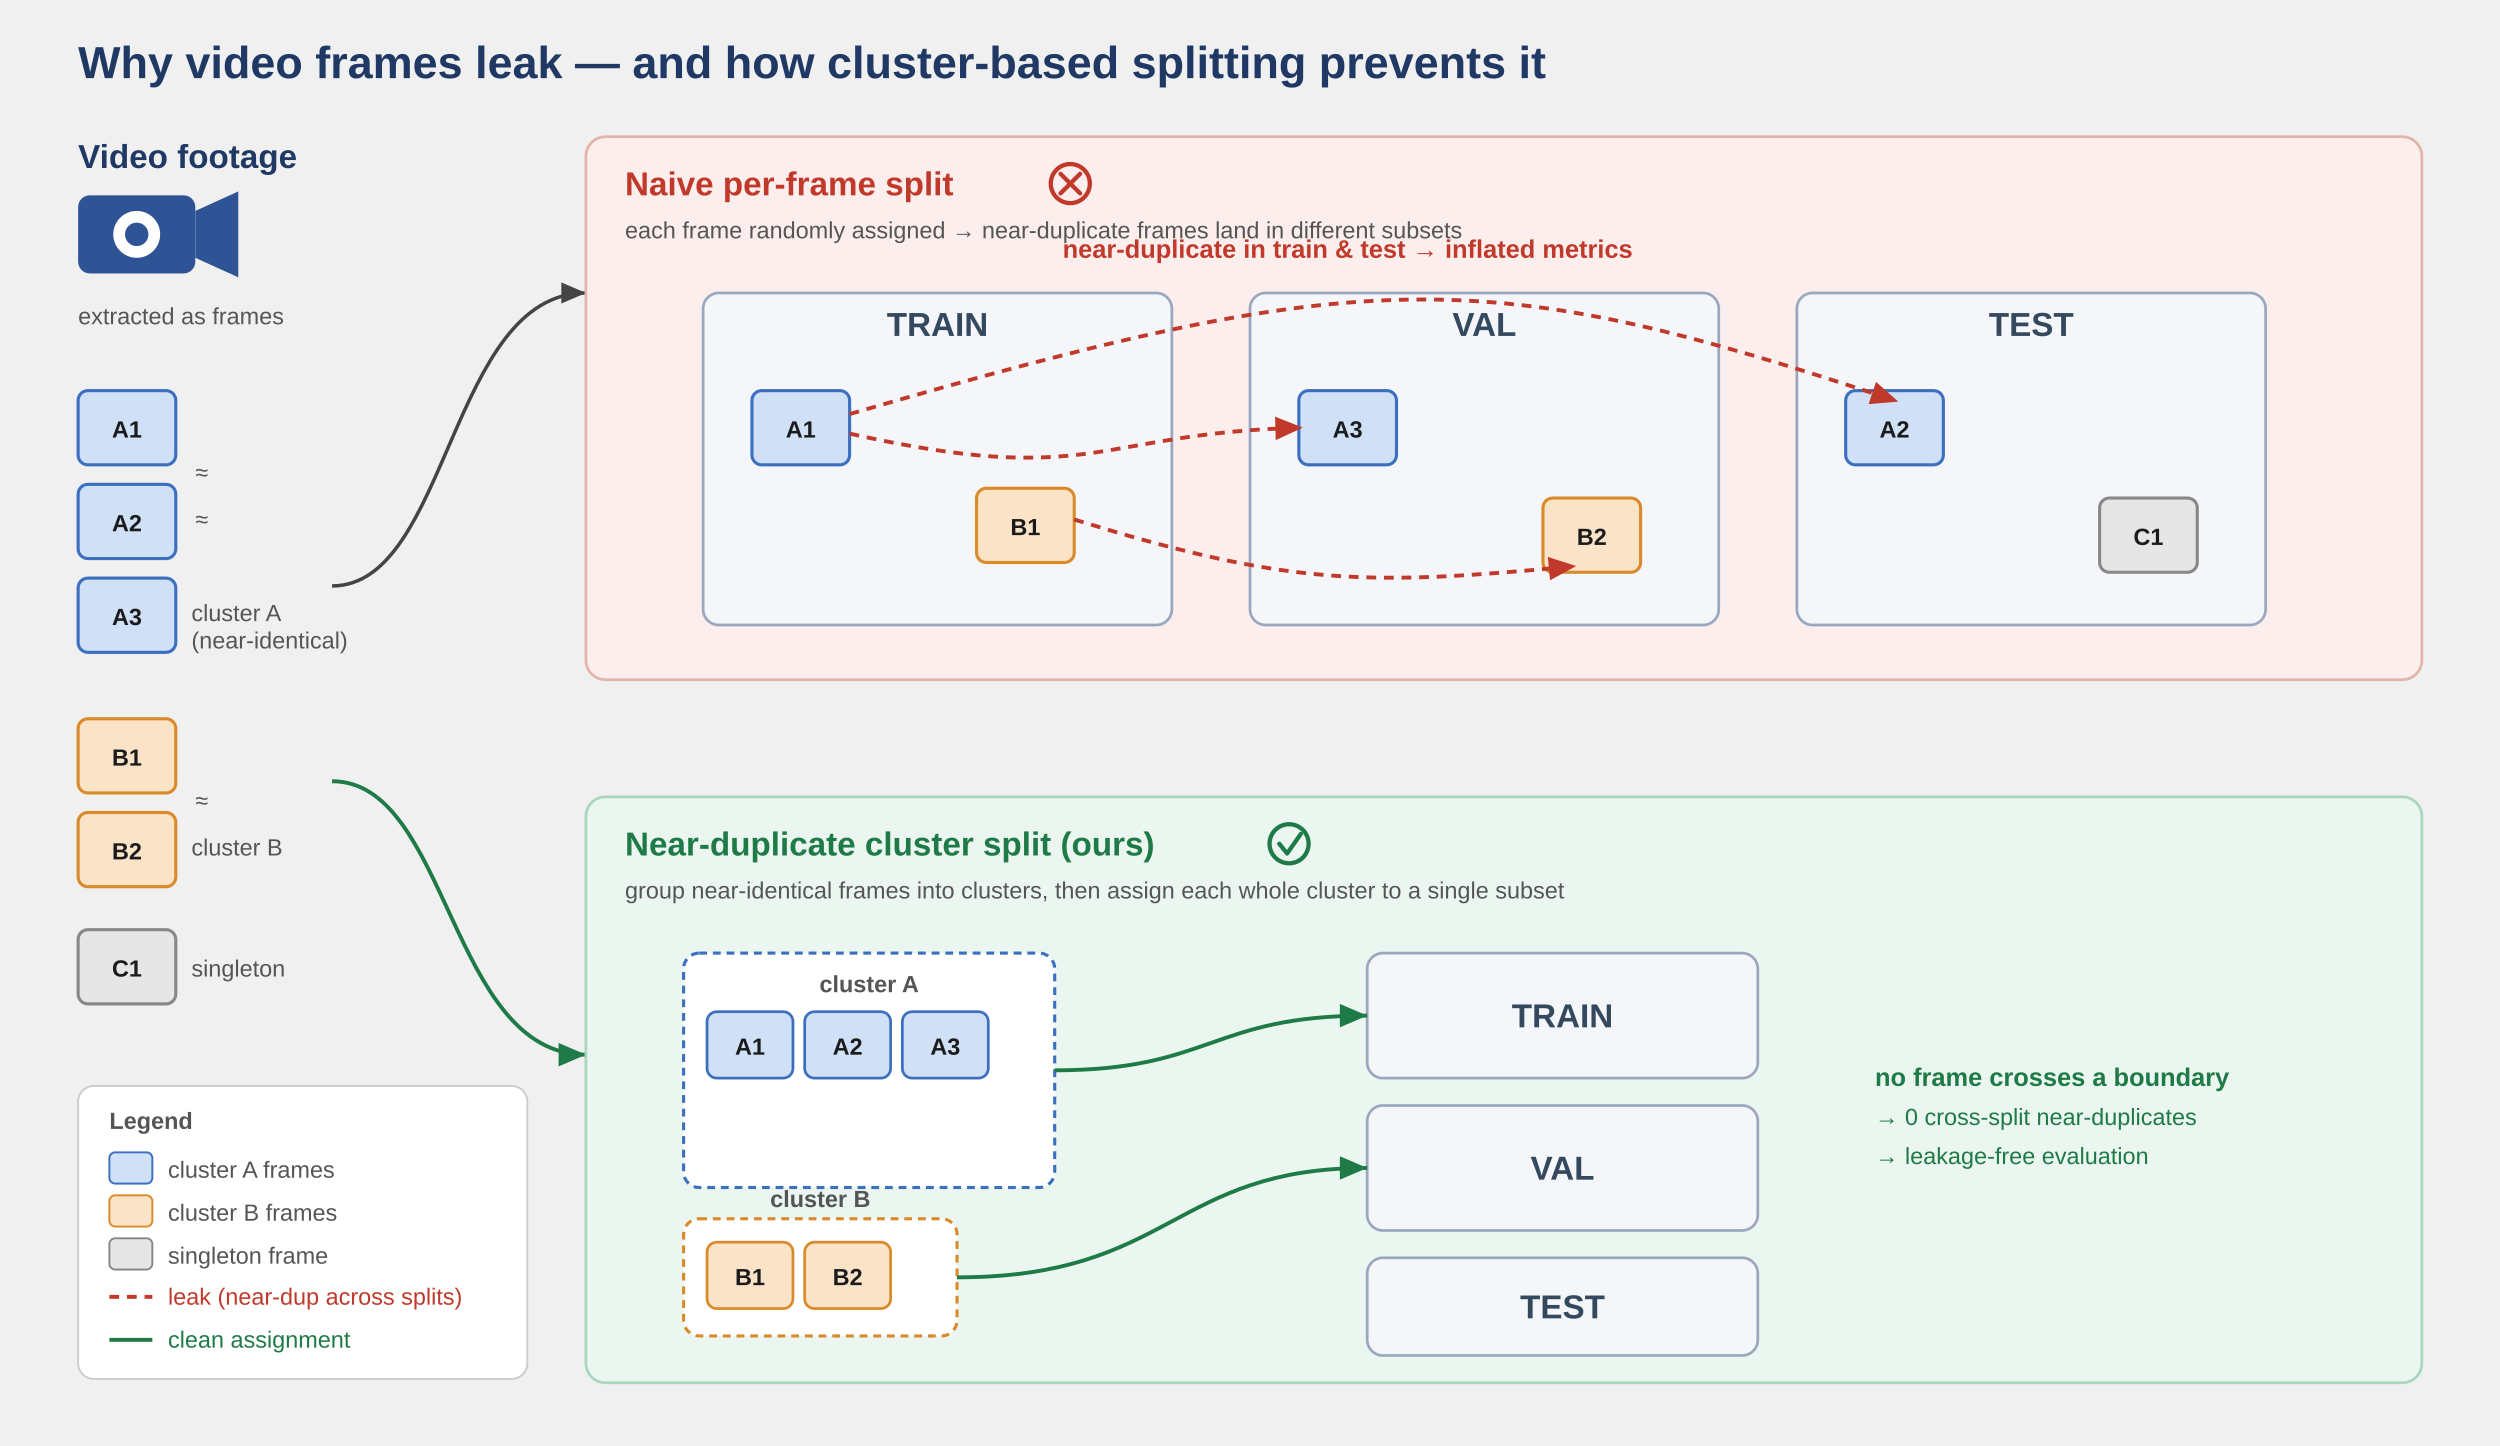
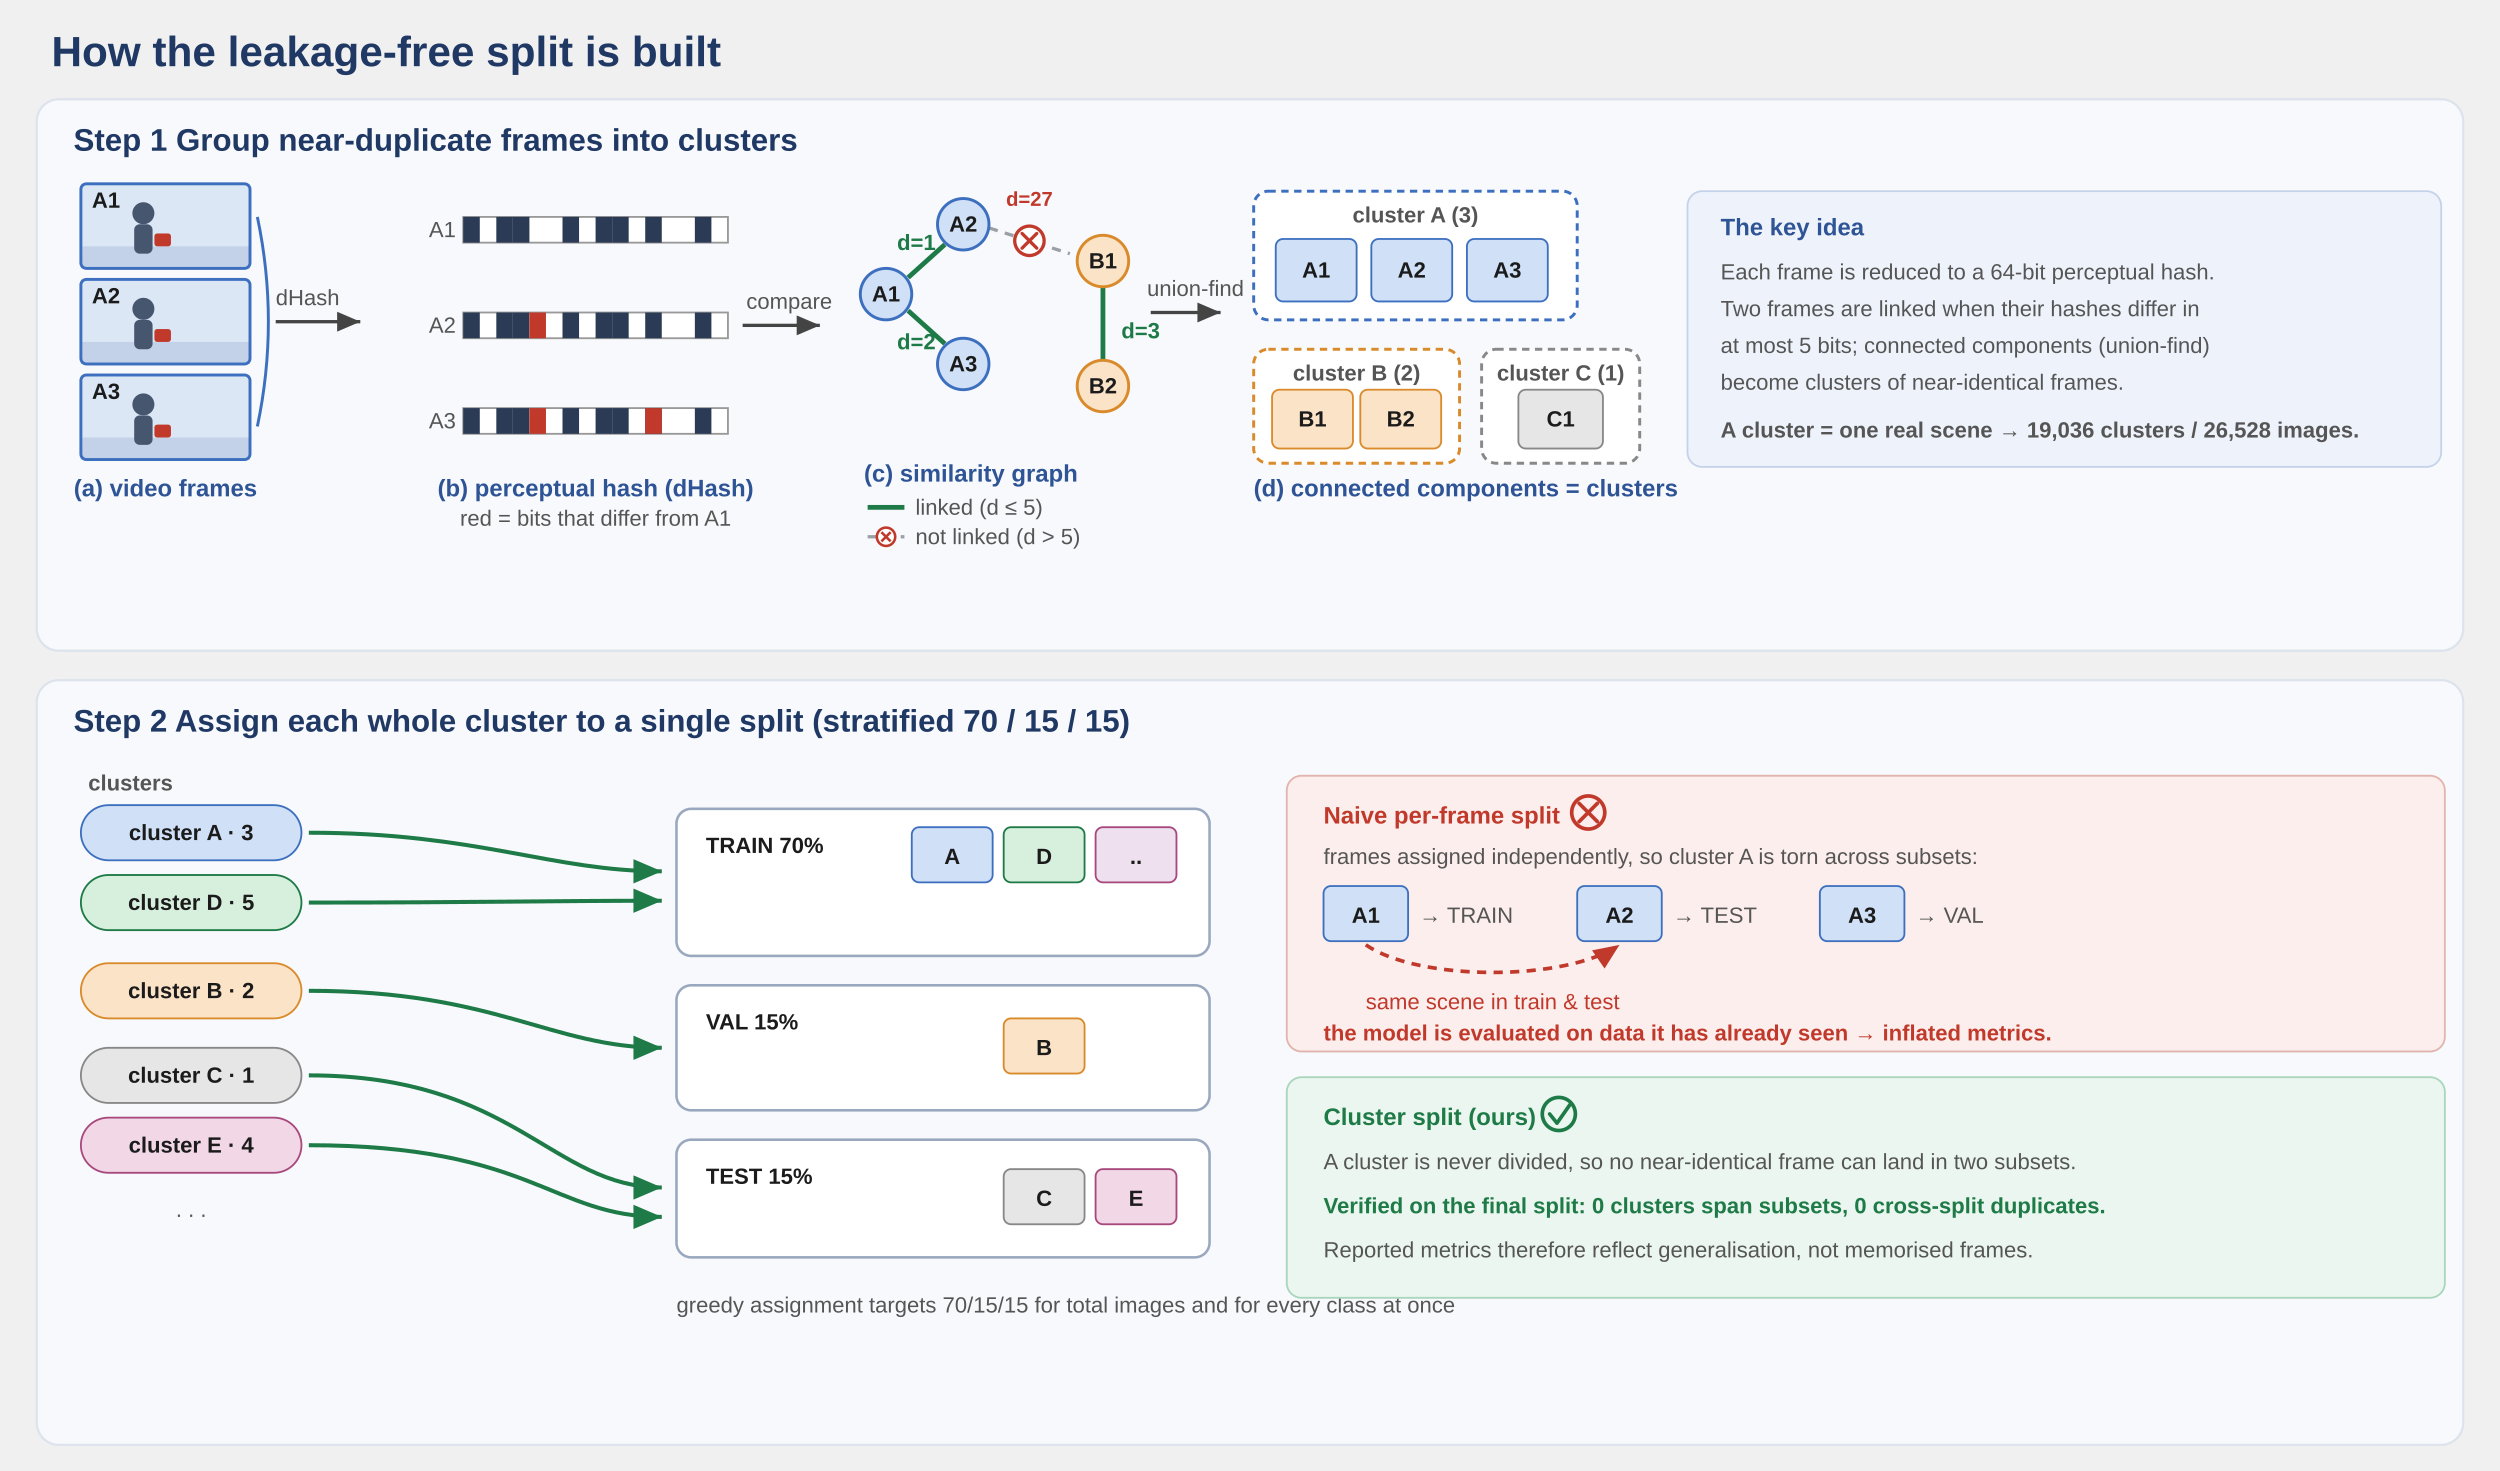
- <svg xmlns="http://www.w3.org/2000/svg" viewBox="0 0 1280 740" font-family="Arial, Helvetica, sans-serif">
+ <svg xmlns="http://www.w3.org/2000/svg" viewBox="0 0 1360 800" font-family="Arial, Helvetica, sans-serif">
  <defs>
    <marker id="ar" markerWidth="9" markerHeight="9" refX="7" refY="3" orient="auto" markerUnits="strokeWidth">
      <path d="M0,0 L7,3 L0,6 Z" fill="#444" />
    </marker>
    <marker id="arG" markerWidth="9" markerHeight="9" refX="7" refY="3" orient="auto" markerUnits="strokeWidth">
      <path d="M0,0 L7,3 L0,6 Z" fill="#1E7A46" />
    </marker>
-     <marker id="arR" markerWidth="10" markerHeight="10" refX="6" refY="3" orient="auto" markerUnits="strokeWidth">
+     <marker id="arR" markerWidth="9" markerHeight="9" refX="7" refY="3" orient="auto" markerUnits="strokeWidth">
      <path d="M0,0 L7,3 L0,6 Z" fill="#C0392B" />
    </marker>
+     <symbol id="scnA" viewBox="0 0 92 46">
+       <rect width="92" height="46" fill="#DCE7F5" />
+       <rect y="34" width="92" height="12" fill="#C3D2E8" />
+       <circle cx="34" cy="16" r="6" fill="#46566E" />
+       <rect x="29" y="22" width="10" height="16" rx="3" fill="#46566E" />
+       <rect x="40" y="27" width="9" height="7" rx="1.5" fill="#C0392B" />
+     </symbol>
  </defs>
  <style>
    .ttl{font-size:23px;font-weight:bold;fill:#1F3864}
-     .h{font-size:17px;font-weight:bold}
-     .lbl{font-size:13px;fill:#333}
+     .step{font-size:17px;font-weight:bold;fill:#1F3864}
+     .cap{font-size:13px;font-weight:bold;fill:#2E5496}
    .sm{font-size:12px;fill:#555}
-     .fr{font-size:12px;font-weight:bold;fill:#1B1B1B}
-     .bad{fill:#C0392B}
-     .good{fill:#1E7A46}
-     .leak{stroke:#C0392B;stroke-width:2;stroke-dasharray:5 4;fill:none}
+     .tag{font-size:12px;font-weight:bold;fill:#1B1B1B}
+     .good{fill:#1E7A46}.bad{fill:#C0392B}
+     .frm{fill:none;stroke:#3D6FBF;stroke-width:1.6}
+     .edge{stroke:#1E7A46;stroke-width:2.6}
    .flow{stroke:#444;stroke-width:1.8;fill:none}
-     .flowG{stroke:#1E7A46;stroke-width:2;fill:none}
-     .split{fill:#F4F6FA;stroke:#9AA8BF;stroke-width:1.4}
+     .asg{stroke:#1E7A46;stroke-width:2.2;fill:none}
+     .noedge{stroke:#9aa0a6;stroke-width:1.8;stroke-dasharray:5 4;fill:none}
+     .panel{fill:#F7F9FC;stroke:#DDE3EC;stroke-width:1.2}
  </style>
-   <text x="40" y="40" class="ttl">Why video frames leak — and how cluster-based splitting prevents it</text>
-   <text x="40" y="86" class="h" fill="#1F3864">Video footage</text>
-   <rect x="40" y="100" width="60" height="40" rx="6" fill="#2E5496" />
-   <circle cx="70" cy="120" r="12" fill="#fff" />
-   <circle cx="70" cy="120" r="6" fill="#2E5496" />
-   <path d="M100,108 L122,98 L122,142 L100,132 Z" fill="#2E5496" />
-   <text x="40" y="166" class="sm">extracted as frames</text>
-   <g>
-     <rect x="40" y="200" width="50" height="38" rx="5" fill="#CFE0F7" stroke="#3D6FBF" stroke-width="1.6" />
-     <text x="65" y="224" text-anchor="middle" class="fr">A1</text>
-     <rect x="40" y="248" width="50" height="38" rx="5" fill="#CFE0F7" stroke="#3D6FBF" stroke-width="1.6" />
-     <text x="65" y="272" text-anchor="middle" class="fr">A2</text>
-     <rect x="40" y="296" width="50" height="38" rx="5" fill="#CFE0F7" stroke="#3D6FBF" stroke-width="1.6" />
-     <text x="65" y="320" text-anchor="middle" class="fr">A3</text>
-     <text x="100" y="270" class="sm" fill="#3D6FBF">≈</text>
-     <text x="100" y="246" class="sm" fill="#3D6FBF">≈</text>
-   </g>
-   <text x="98" y="318" class="sm" fill="#3D6FBF">cluster A</text>
-   <text x="98" y="332" class="sm" fill="#3D6FBF">(near-identical)</text>
-   <g>
-     <rect x="40" y="368" width="50" height="38" rx="5" fill="#FBE3C7" stroke="#D98A2B" stroke-width="1.6" />
-     <text x="65" y="392" text-anchor="middle" class="fr">B1</text>
-     <rect x="40" y="416" width="50" height="38" rx="5" fill="#FBE3C7" stroke="#D98A2B" stroke-width="1.6" />
-     <text x="65" y="440" text-anchor="middle" class="fr">B2</text>
-     <text x="100" y="414" class="sm" fill="#D98A2B">≈</text>
-   </g>
-   <text x="98" y="438" class="sm" fill="#D98A2B">cluster B</text>
-   <rect x="40" y="476" width="50" height="38" rx="5" fill="#E6E6E6" stroke="#888" stroke-width="1.6" />
-   <text x="65" y="500" text-anchor="middle" class="fr">C1</text>
-   <text x="98" y="500" class="sm" fill="#777">singleton</text>
-   <path d="M170,300 C 230,300 230,150 300,150" class="flow" marker-end="url(#ar)" />
-   <path d="M170,400 C 230,400 230,540 300,540" class="flowG" marker-end="url(#arG)" />
-   <rect x="300" y="70" width="940" height="278" rx="10" fill="#FCEEEC" stroke="#E2B4AE" stroke-width="1.4" />
-   <text x="320" y="100" class="h bad">Naive per-frame split</text>
-   <circle cx="548" cy="94" r="10" fill="none" stroke="#C0392B" stroke-width="2.2" />
-   <path d="M543,89 L553,99 M553,89 L543,99" stroke="#C0392B" stroke-width="2.2" stroke-linecap="round" />
-   <text x="320" y="122" class="sm">each frame randomly assigned → near-duplicate frames land in different subsets</text>
-   <rect x="360" y="150" width="240" height="170" rx="8" class="split" />
-   <text x="480" y="172" text-anchor="middle" class="h" fill="#34495E">TRAIN</text>
-   <rect x="640" y="150" width="240" height="170" rx="8" class="split" />
-   <text x="760" y="172" text-anchor="middle" class="h" fill="#34495E">VAL</text>
-   <rect x="920" y="150" width="240" height="170" rx="8" class="split" />
-   <text x="1040" y="172" text-anchor="middle" class="h" fill="#34495E">TEST</text>
-   <rect x="385" y="200" width="50" height="38" rx="5" fill="#CFE0F7" stroke="#3D6FBF" stroke-width="1.6" />
-   <text x="410" y="224" text-anchor="middle" class="fr">A1</text>
-   <rect x="500" y="250" width="50" height="38" rx="5" fill="#FBE3C7" stroke="#D98A2B" stroke-width="1.6" />
-   <text x="525" y="274" text-anchor="middle" class="fr">B1</text>
-   <rect x="665" y="200" width="50" height="38" rx="5" fill="#CFE0F7" stroke="#3D6FBF" stroke-width="1.6" />
-   <text x="690" y="224" text-anchor="middle" class="fr">A3</text>
-   <rect x="790" y="255" width="50" height="38" rx="5" fill="#FBE3C7" stroke="#D98A2B" stroke-width="1.6" />
-   <text x="815" y="279" text-anchor="middle" class="fr">B2</text>
-   <rect x="945" y="200" width="50" height="38" rx="5" fill="#CFE0F7" stroke="#3D6FBF" stroke-width="1.6" />
-   <text x="970" y="224" text-anchor="middle" class="fr">A2</text>
-   <rect x="1075" y="255" width="50" height="38" rx="5" fill="#E6E6E6" stroke="#888" stroke-width="1.6" />
-   <text x="1100" y="279" text-anchor="middle" class="fr">C1</text>
-   <path d="M435,212 C 700,135 760,135 970,205" class="leak" marker-end="url(#arR)" />
-   <path d="M435,222 C 560,250 560,222 665,219" class="leak" marker-end="url(#arR)" />
-   <path d="M550,266 C 660,300 700,300 805,290" class="leak" marker-end="url(#arR)" />
-   <text x="690" y="132" text-anchor="middle" class="lbl bad" font-weight="bold">near-duplicate in train &amp; test  →  inflated metrics</text>
-   <rect x="300" y="408" width="940" height="300" rx="10" fill="#EAF6EF" stroke="#A9D6BC" stroke-width="1.4" />
-   <text x="320" y="438" class="h good">Near-duplicate cluster split (ours)</text>
-   <circle cx="660" cy="432" r="10" fill="none" stroke="#1E7A46" stroke-width="2.2" />
-   <path d="M655,432 L659,437 L666,427" stroke="#1E7A46" stroke-width="2.2" fill="none" stroke-linecap="round" stroke-linejoin="round" />
-   <text x="320" y="460" class="sm">group near-identical frames into clusters, then assign each whole cluster to a single subset</text>
-   <rect x="350" y="488" width="190" height="120" rx="8" fill="#fff" stroke="#3D6FBF" stroke-width="1.6" stroke-dasharray="4 3" />
-   <text x="445" y="508" text-anchor="middle" class="sm" fill="#3D6FBF" font-weight="bold">cluster A</text>
-   <rect x="362" y="518" width="44" height="34" rx="5" fill="#CFE0F7" stroke="#3D6FBF" stroke-width="1.4" />
-   <text x="384" y="540" text-anchor="middle" class="fr">A1</text>
-   <rect x="412" y="518" width="44" height="34" rx="5" fill="#CFE0F7" stroke="#3D6FBF" stroke-width="1.4" />
-   <text x="434" y="540" text-anchor="middle" class="fr">A2</text>
-   <rect x="462" y="518" width="44" height="34" rx="5" fill="#CFE0F7" stroke="#3D6FBF" stroke-width="1.4" />
-   <text x="484" y="540" text-anchor="middle" class="fr">A3</text>
-   <rect x="350" y="624" width="140" height="60" rx="8" fill="#fff" stroke="#D98A2B" stroke-width="1.6" stroke-dasharray="4 3" />
-   <text x="420" y="618" text-anchor="middle" class="sm" fill="#D98A2B" font-weight="bold">cluster B</text>
-   <rect x="362" y="636" width="44" height="34" rx="5" fill="#FBE3C7" stroke="#D98A2B" stroke-width="1.4" />
-   <text x="384" y="658" text-anchor="middle" class="fr">B1</text>
-   <rect x="412" y="636" width="44" height="34" rx="5" fill="#FBE3C7" stroke="#D98A2B" stroke-width="1.4" />
-   <text x="434" y="658" text-anchor="middle" class="fr">B2</text>
-   <rect x="700" y="488" width="200" height="64" rx="8" class="split" />
-   <text x="800" y="526" text-anchor="middle" class="h" fill="#34495E">TRAIN</text>
-   <rect x="700" y="566" width="200" height="64" rx="8" class="split" />
-   <text x="800" y="604" text-anchor="middle" class="h" fill="#34495E">VAL</text>
-   <rect x="700" y="644" width="200" height="50" rx="8" class="split" />
-   <text x="800" y="675" text-anchor="middle" class="h" fill="#34495E">TEST</text>
-   <path d="M540,548 C 620,548 620,520 700,520" class="flowG" marker-end="url(#arG)" />
-   <path d="M490,654 C 600,654 600,598 700,598" class="flowG" marker-end="url(#arG)" />
-   <text x="960" y="556" class="lbl good" font-weight="bold">no frame crosses a boundary</text>
-   <text x="960" y="576" class="sm good">→ 0 cross-split near-duplicates</text>
-   <text x="960" y="596" class="sm good">→ leakage-free evaluation</text>
-   <rect x="40" y="556" width="230" height="150" rx="8" fill="#fff" stroke="#ccc" />
-   <text x="56" y="578" class="sm" font-weight="bold">Legend</text>
-   <rect x="56" y="590" width="22" height="16" rx="3" fill="#CFE0F7" stroke="#3D6FBF" />
-   <text x="86" y="603" class="sm">cluster A frames</text>
-   <rect x="56" y="612" width="22" height="16" rx="3" fill="#FBE3C7" stroke="#D98A2B" />
-   <text x="86" y="625" class="sm">cluster B frames</text>
-   <rect x="56" y="634" width="22" height="16" rx="3" fill="#E6E6E6" stroke="#888" />
-   <text x="86" y="647" class="sm">singleton frame</text>
-   <line x1="56" y1="664" x2="78" y2="664" class="leak" />
-   <text x="86" y="668" class="sm bad">leak (near-dup across splits)</text>
-   <line x1="56" y1="686" x2="78" y2="686" class="flowG" />
-   <text x="86" y="690" class="sm good">clean assignment</text>
+   <text x="28" y="36" class="ttl">How the leakage-free split is built</text>
+   <rect x="20" y="54" width="1320" height="300" rx="12" class="panel" />
+   <text x="40" y="82" class="step">Step 1   Group near-duplicate frames into clusters</text>
+   <use href="#scnA" x="44" y="100" width="92" height="46" />
+   <rect x="44" y="100" width="92" height="46" rx="3" class="frm" />
+   <text x="50" y="113" class="tag" fill="#1F3864">A1</text>
+   <use href="#scnA" x="44" y="152" width="92" height="46" />
+   <rect x="44" y="152" width="92" height="46" rx="3" class="frm" />
+   <text x="50" y="165" class="tag" fill="#1F3864">A2</text>
+   <use href="#scnA" x="44" y="204" width="92" height="46" />
+   <rect x="44" y="204" width="92" height="46" rx="3" class="frm" />
+   <text x="50" y="217" class="tag" fill="#1F3864">A3</text>
+   <path d="M140,118 q12,57 0,114" class="frm" />
+   <text x="90" y="270" text-anchor="middle" class="cap">(a) video frames</text>
+   <path d="M150,175 L196,175" class="flow" marker-end="url(#ar)" />
+   <text x="150" y="166" class="sm">dHash</text>
+   <text x="248" y="129" text-anchor="end" class="sm">A1</text>
+   <text x="248" y="181" text-anchor="end" class="sm">A2</text>
+   <text x="248" y="233" text-anchor="end" class="sm">A3</text>
+   <rect x="252" y="118" width="144" height="14" fill="#fff" stroke="#999" />
+   <rect x="252" y="118" width="9" height="14" fill="#2B3A55" />
+   <rect x="270" y="118" width="9" height="14" fill="#2B3A55" />
+   <rect x="279" y="118" width="9" height="14" fill="#2B3A55" />
+   <rect x="306" y="118" width="9" height="14" fill="#2B3A55" />
+   <rect x="324" y="118" width="9" height="14" fill="#2B3A55" />
+   <rect x="333" y="118" width="9" height="14" fill="#2B3A55" />
+   <rect x="351" y="118" width="9" height="14" fill="#2B3A55" />
+   <rect x="378" y="118" width="9" height="14" fill="#2B3A55" />
+   <rect x="252" y="170" width="144" height="14" fill="#fff" stroke="#999" />
+   <rect x="252" y="170" width="9" height="14" fill="#2B3A55" />
+   <rect x="270" y="170" width="9" height="14" fill="#2B3A55" />
+   <rect x="279" y="170" width="9" height="14" fill="#2B3A55" />
+   <rect x="306" y="170" width="9" height="14" fill="#2B3A55" />
+   <rect x="324" y="170" width="9" height="14" fill="#2B3A55" />
+   <rect x="333" y="170" width="9" height="14" fill="#2B3A55" />
+   <rect x="351" y="170" width="9" height="14" fill="#2B3A55" />
+   <rect x="378" y="170" width="9" height="14" fill="#2B3A55" />
+   <rect x="288" y="170" width="9" height="14" fill="#C0392B" />
+   <rect x="252" y="222" width="144" height="14" fill="#fff" stroke="#999" />
+   <rect x="252" y="222" width="9" height="14" fill="#2B3A55" />
+   <rect x="270" y="222" width="9" height="14" fill="#2B3A55" />
+   <rect x="279" y="222" width="9" height="14" fill="#2B3A55" />
+   <rect x="306" y="222" width="9" height="14" fill="#2B3A55" />
+   <rect x="324" y="222" width="9" height="14" fill="#2B3A55" />
+   <rect x="333" y="222" width="9" height="14" fill="#2B3A55" />
+   <rect x="351" y="222" width="9" height="14" fill="#2B3A55" />
+   <rect x="378" y="222" width="9" height="14" fill="#2B3A55" />
+   <rect x="288" y="222" width="9" height="14" fill="#C0392B" />
+   <rect x="351" y="222" width="9" height="14" fill="#C0392B" />
+   <text x="324" y="270" text-anchor="middle" class="cap">(b) perceptual hash (dHash)</text>
+   <text x="324" y="286" text-anchor="middle" class="sm">red = bits that differ from A1</text>
+   <path d="M404,177 L446,177" class="flow" marker-end="url(#ar)" />
+   <text x="406" y="168" class="sm">compare</text>
+   <line x1="494" y1="151" x2="514" y2="133" class="edge" />
+   <line x1="494" y1="169" x2="514" y2="187" class="edge" />
+   <line x1="600" y1="156" x2="600" y2="196" class="edge" />
+   <path d="M538,124 L582,138" class="noedge" />
+   <circle cx="482" cy="160" r="14" fill="#CFE0F7" stroke="#3D6FBF" stroke-width="1.6" />
+   <text x="482" y="164" text-anchor="middle" class="tag">A1</text>
+   <circle cx="524" cy="122" r="14" fill="#CFE0F7" stroke="#3D6FBF" stroke-width="1.6" />
+   <text x="524" y="126" text-anchor="middle" class="tag">A2</text>
+   <circle cx="524" cy="198" r="14" fill="#CFE0F7" stroke="#3D6FBF" stroke-width="1.6" />
+   <text x="524" y="202" text-anchor="middle" class="tag">A3</text>
+   <circle cx="600" cy="142" r="14" fill="#FBE3C7" stroke="#D98A2B" stroke-width="1.6" />
+   <text x="600" y="146" text-anchor="middle" class="tag">B1</text>
+   <circle cx="600" cy="210" r="14" fill="#FBE3C7" stroke="#D98A2B" stroke-width="1.6" />
+   <text x="600" y="214" text-anchor="middle" class="tag">B2</text>
+   <text x="488" y="136" class="sm good" font-weight="bold">d=1</text>
+   <text x="488" y="190" class="sm good" font-weight="bold">d=2</text>
+   <text x="610" y="184" class="sm good" font-weight="bold">d=3</text>
+   <circle cx="560" cy="131" r="8" fill="#fff" stroke="#C0392B" stroke-width="1.8" />
+   <path d="M556,127 L564,135 M564,127 L556,135" stroke="#C0392B" stroke-width="1.8" stroke-linecap="round" />
+   <text x="560" y="112" text-anchor="middle" class="bad" font-size="11" font-weight="bold">d=27</text>
+   <text x="470" y="262" class="cap">(c) similarity graph</text>
+   <line x1="472" y1="276" x2="492" y2="276" class="edge" />
+   <text x="498" y="280" class="sm">linked (d ≤ 5)</text>
+   <line x1="472" y1="292" x2="492" y2="292" class="noedge" />
+   <circle cx="482" cy="292" r="5" fill="#fff" stroke="#C0392B" stroke-width="1.4" />
+   <path d="M479.5,289.5 L484.5,294.5 M484.5,289.5 L479.5,294.5" stroke="#C0392B" stroke-width="1.4" />
+   <text x="498" y="296" class="sm">not linked (d &gt; 5)</text>
+   <path d="M626,170 L664,170" class="flow" marker-end="url(#ar)" />
+   <text x="624" y="161" class="sm">union-find</text>
+   <rect x="682" y="104" width="176" height="70" rx="8" fill="#fff" stroke="#3D6FBF" stroke-width="1.6" stroke-dasharray="4 3" />
+   <text x="770" y="121" text-anchor="middle" class="sm" fill="#3D6FBF" font-weight="bold">cluster A (3)</text>
+   <rect x="694" y="130" width="44" height="34" rx="4" fill="#CFE0F7" stroke="#3D6FBF" />
+   <text x="716" y="151" text-anchor="middle" class="tag">A1</text>
+   <rect x="746" y="130" width="44" height="34" rx="4" fill="#CFE0F7" stroke="#3D6FBF" />
+   <text x="768" y="151" text-anchor="middle" class="tag">A2</text>
+   <rect x="798" y="130" width="44" height="34" rx="4" fill="#CFE0F7" stroke="#3D6FBF" />
+   <text x="820" y="151" text-anchor="middle" class="tag">A3</text>
+   <rect x="682" y="190" width="112" height="62" rx="8" fill="#fff" stroke="#D98A2B" stroke-width="1.6" stroke-dasharray="4 3" />
+   <text x="738" y="207" text-anchor="middle" class="sm" fill="#D98A2B" font-weight="bold">cluster B (2)</text>
+   <rect x="692" y="212" width="44" height="32" rx="4" fill="#FBE3C7" stroke="#D98A2B" />
+   <text x="714" y="232" text-anchor="middle" class="tag">B1</text>
+   <rect x="740" y="212" width="44" height="32" rx="4" fill="#FBE3C7" stroke="#D98A2B" />
+   <text x="762" y="232" text-anchor="middle" class="tag">B2</text>
+   <rect x="806" y="190" width="86" height="62" rx="8" fill="#fff" stroke="#888" stroke-width="1.6" stroke-dasharray="4 3" />
+   <text x="849" y="207" text-anchor="middle" class="sm" fill="#777" font-weight="bold">cluster C (1)</text>
+   <rect x="826" y="212" width="46" height="32" rx="4" fill="#E6E6E6" stroke="#888" />
+   <text x="849" y="232" text-anchor="middle" class="tag">C1</text>
+   <text x="682" y="270" class="cap">(d) connected components = clusters</text>
+   <rect x="918" y="104" width="410" height="150" rx="8" fill="#EEF3FB" stroke="#C5D3EA" />
+   <text x="936" y="128" class="cap">The key idea</text>
+   <text x="936" y="152" class="sm">Each frame is reduced to a 64-bit perceptual hash.</text>
+   <text x="936" y="172" class="sm">Two frames are linked when their hashes differ in</text>
+   <text x="936" y="192" class="sm">at most 5 bits; connected components (union-find)</text>
+   <text x="936" y="212" class="sm">become clusters of near-identical frames.</text>
+   <text x="936" y="238" class="sm" font-weight="bold" fill="#1F3864">A cluster = one real scene  →  19,036 clusters / 26,528 images.</text>
+   <rect x="20" y="370" width="1320" height="416" rx="12" class="panel" />
+   <text x="40" y="398" class="step">Step 2   Assign each whole cluster to a single split (stratified 70 / 15 / 15)</text>
+   <text x="48" y="430" class="sm" font-weight="bold">clusters</text>
+   <rect x="44" y="438" width="120" height="30" rx="15" fill="#CFE0F7" stroke="#3D6FBF" />
+   <text x="104" y="457" text-anchor="middle" class="tag">cluster A · 3</text>
+   <rect x="44" y="476" width="120" height="30" rx="15" fill="#D7EFDD" stroke="#1E7A46" />
+   <text x="104" y="495" text-anchor="middle" class="tag">cluster D · 5</text>
+   <rect x="44" y="524" width="120" height="30" rx="15" fill="#FBE3C7" stroke="#D98A2B" />
+   <text x="104" y="543" text-anchor="middle" class="tag">cluster B · 2</text>
+   <rect x="44" y="570" width="120" height="30" rx="15" fill="#E6E6E6" stroke="#888" />
+   <text x="104" y="589" text-anchor="middle" class="tag">cluster C · 1</text>
+   <rect x="44" y="608" width="120" height="30" rx="15" fill="#F2D7E6" stroke="#A8497E" />
+   <text x="104" y="627" text-anchor="middle" class="tag">cluster E · 4</text>
+   <text x="104" y="662" text-anchor="middle" class="sm">. . .</text>
+   <path d="M168,453 C 260,453 300,474 360,474" class="asg" marker-end="url(#arG)" />
+   <path d="M168,491 C 260,491 300,490 360,490" class="asg" marker-end="url(#arG)" />
+   <path d="M168,539 C 270,539 300,570 360,570" class="asg" marker-end="url(#arG)" />
+   <path d="M168,585 C 280,585 300,646 360,646" class="asg" marker-end="url(#arG)" />
+   <path d="M168,623 C 290,623 300,662 360,662" class="asg" marker-end="url(#arG)" />
+   <rect x="368" y="440" width="290" height="80" rx="8" fill="#fff" stroke="#9AA8BF" stroke-width="1.4" />
+   <text x="384" y="464" class="tag" fill="#34495E">TRAIN   70%</text>
+   <rect x="496" y="450" width="44" height="30" rx="4" fill="#CFE0F7" stroke="#3D6FBF" />
+   <text x="518" y="470" text-anchor="middle" class="tag">A</text>
+   <rect x="546" y="450" width="44" height="30" rx="4" fill="#D7EFDD" stroke="#1E7A46" />
+   <text x="568" y="470" text-anchor="middle" class="tag">D</text>
+   <rect x="596" y="450" width="44" height="30" rx="4" fill="#EFE0F0" stroke="#A8497E" />
+   <text x="618" y="470" text-anchor="middle" class="tag">..</text>
+   <rect x="368" y="536" width="290" height="68" rx="8" fill="#fff" stroke="#9AA8BF" stroke-width="1.4" />
+   <text x="384" y="560" class="tag" fill="#34495E">VAL   15%</text>
+   <rect x="546" y="554" width="44" height="30" rx="4" fill="#FBE3C7" stroke="#D98A2B" />
+   <text x="568" y="574" text-anchor="middle" class="tag">B</text>
+   <rect x="368" y="620" width="290" height="64" rx="8" fill="#fff" stroke="#9AA8BF" stroke-width="1.4" />
+   <text x="384" y="644" class="tag" fill="#34495E">TEST   15%</text>
+   <rect x="546" y="636" width="44" height="30" rx="4" fill="#E6E6E6" stroke="#888" />
+   <text x="568" y="656" text-anchor="middle" class="tag">C</text>
+   <rect x="596" y="636" width="44" height="30" rx="4" fill="#F2D7E6" stroke="#A8497E" />
+   <text x="618" y="656" text-anchor="middle" class="tag">E</text>
+   <text x="368" y="714" class="sm">greedy assignment targets 70/15/15 for total images and for every class at once</text>
+   <rect x="700" y="422" width="630" height="150" rx="8" fill="#FCEEEC" stroke="#E2B4AE" />
+   <text x="720" y="448" class="cap bad">Naive per-frame split</text>
+   <circle cx="864" cy="442" r="9" fill="none" stroke="#C0392B" stroke-width="2" />
+   <path d="M859,437 L869,447 M869,437 L859,447" stroke="#C0392B" stroke-width="2" stroke-linecap="round" />
+   <text x="720" y="470" class="sm">frames assigned independently, so cluster A is torn across subsets:</text>
+   <rect x="720" y="482" width="46" height="30" rx="4" fill="#CFE0F7" stroke="#3D6FBF" />
+   <text x="743" y="502" text-anchor="middle" class="tag">A1</text>
+   <text x="772" y="502" class="sm">→ TRAIN</text>
+   <rect x="858" y="482" width="46" height="30" rx="4" fill="#CFE0F7" stroke="#3D6FBF" />
+   <text x="881" y="502" text-anchor="middle" class="tag">A2</text>
+   <text x="910" y="502" class="sm">→ TEST</text>
+   <rect x="990" y="482" width="46" height="30" rx="4" fill="#CFE0F7" stroke="#3D6FBF" />
+   <text x="1013" y="502" text-anchor="middle" class="tag">A3</text>
+   <text x="1042" y="502" class="sm">→ VAL</text>
+   <path d="M743,514 C 772,534 852,534 881,514" stroke="#C0392B" stroke-width="2" stroke-dasharray="5 4" fill="none" marker-end="url(#arR)" />
+   <text x="812" y="549" text-anchor="middle" class="sm bad">same scene in train &amp; test</text>
+   <text x="720" y="566" class="sm bad" font-weight="bold">the model is evaluated on data it has already seen → inflated metrics.</text>
+   <rect x="700" y="586" width="630" height="120" rx="8" fill="#EAF6EF" stroke="#A9D6BC" />
+   <text x="720" y="612" class="cap good">Cluster split (ours)</text>
+   <circle cx="848" cy="606" r="9" fill="none" stroke="#1E7A46" stroke-width="2" />
+   <path d="M843,606 L847,611 L854,601" stroke="#1E7A46" stroke-width="2" fill="none" stroke-linecap="round" stroke-linejoin="round" />
+   <text x="720" y="636" class="sm">A cluster is never divided, so no near-identical frame can land in two subsets.</text>
+   <text x="720" y="660" class="sm good" font-weight="bold">Verified on the final split: 0 clusters span subsets, 0 cross-split duplicates.</text>
+   <text x="720" y="684" class="sm">Reported metrics therefore reflect generalisation, not memorised frames.</text>
</svg>
